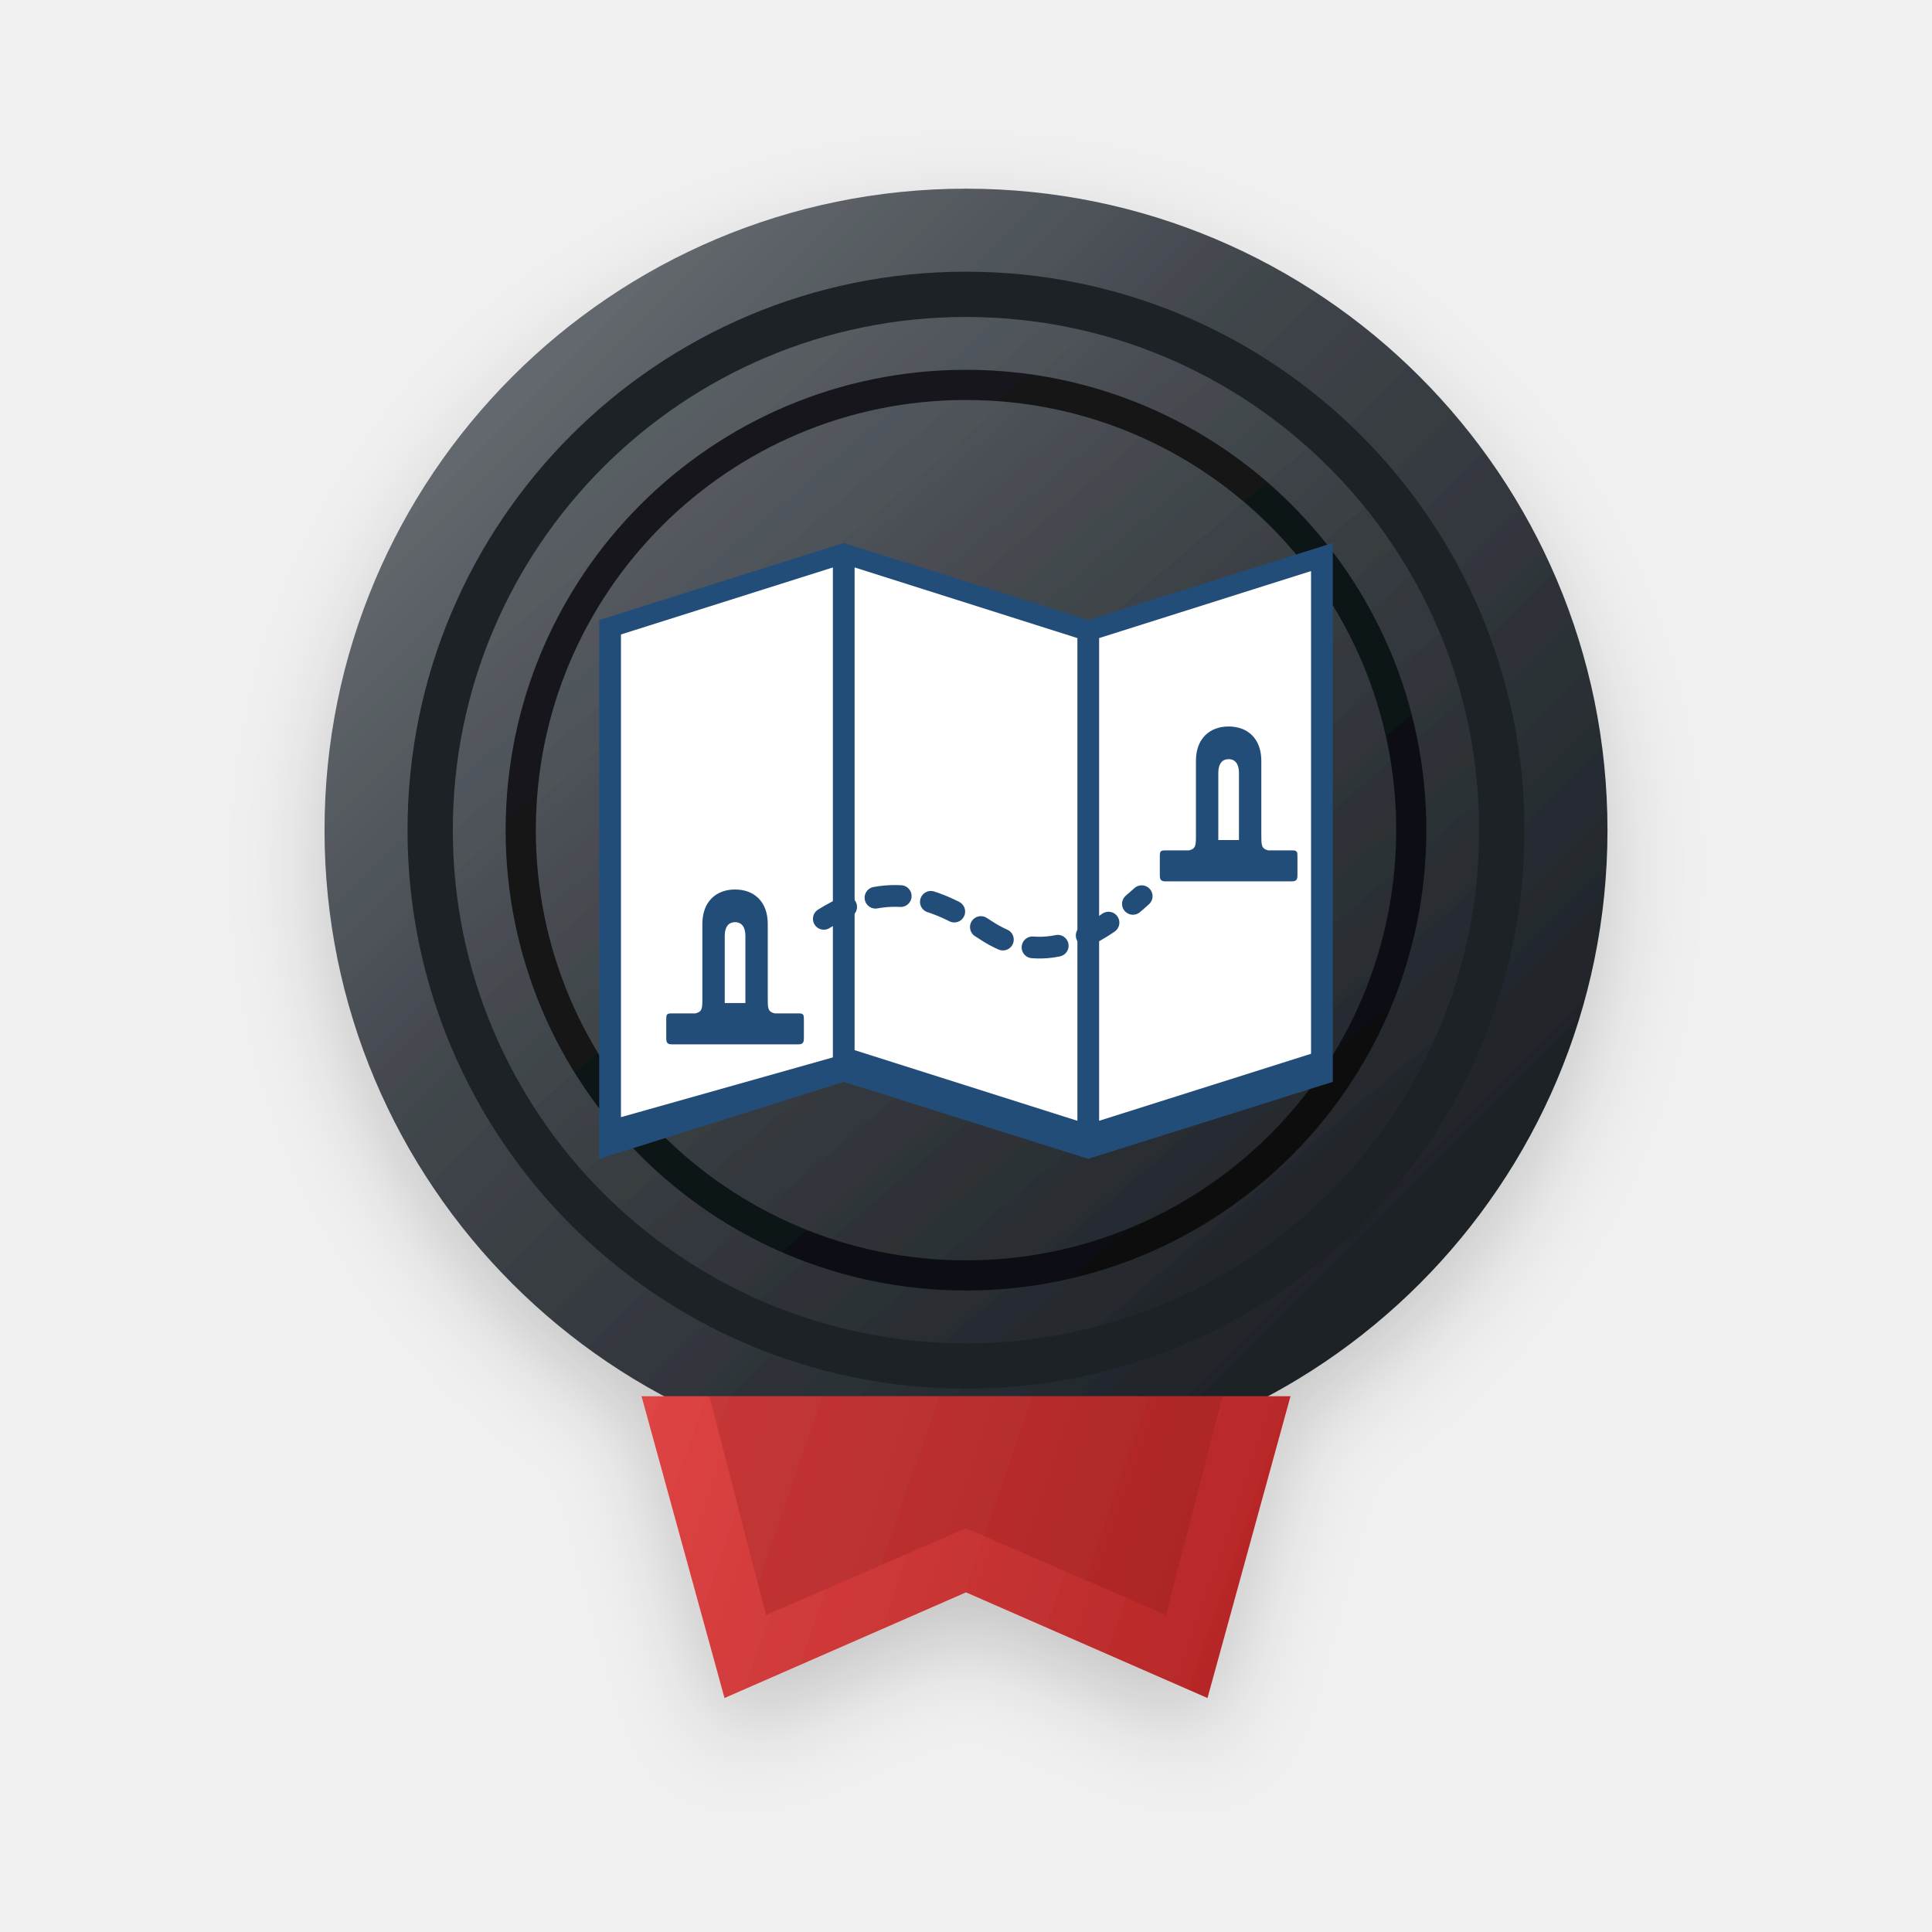
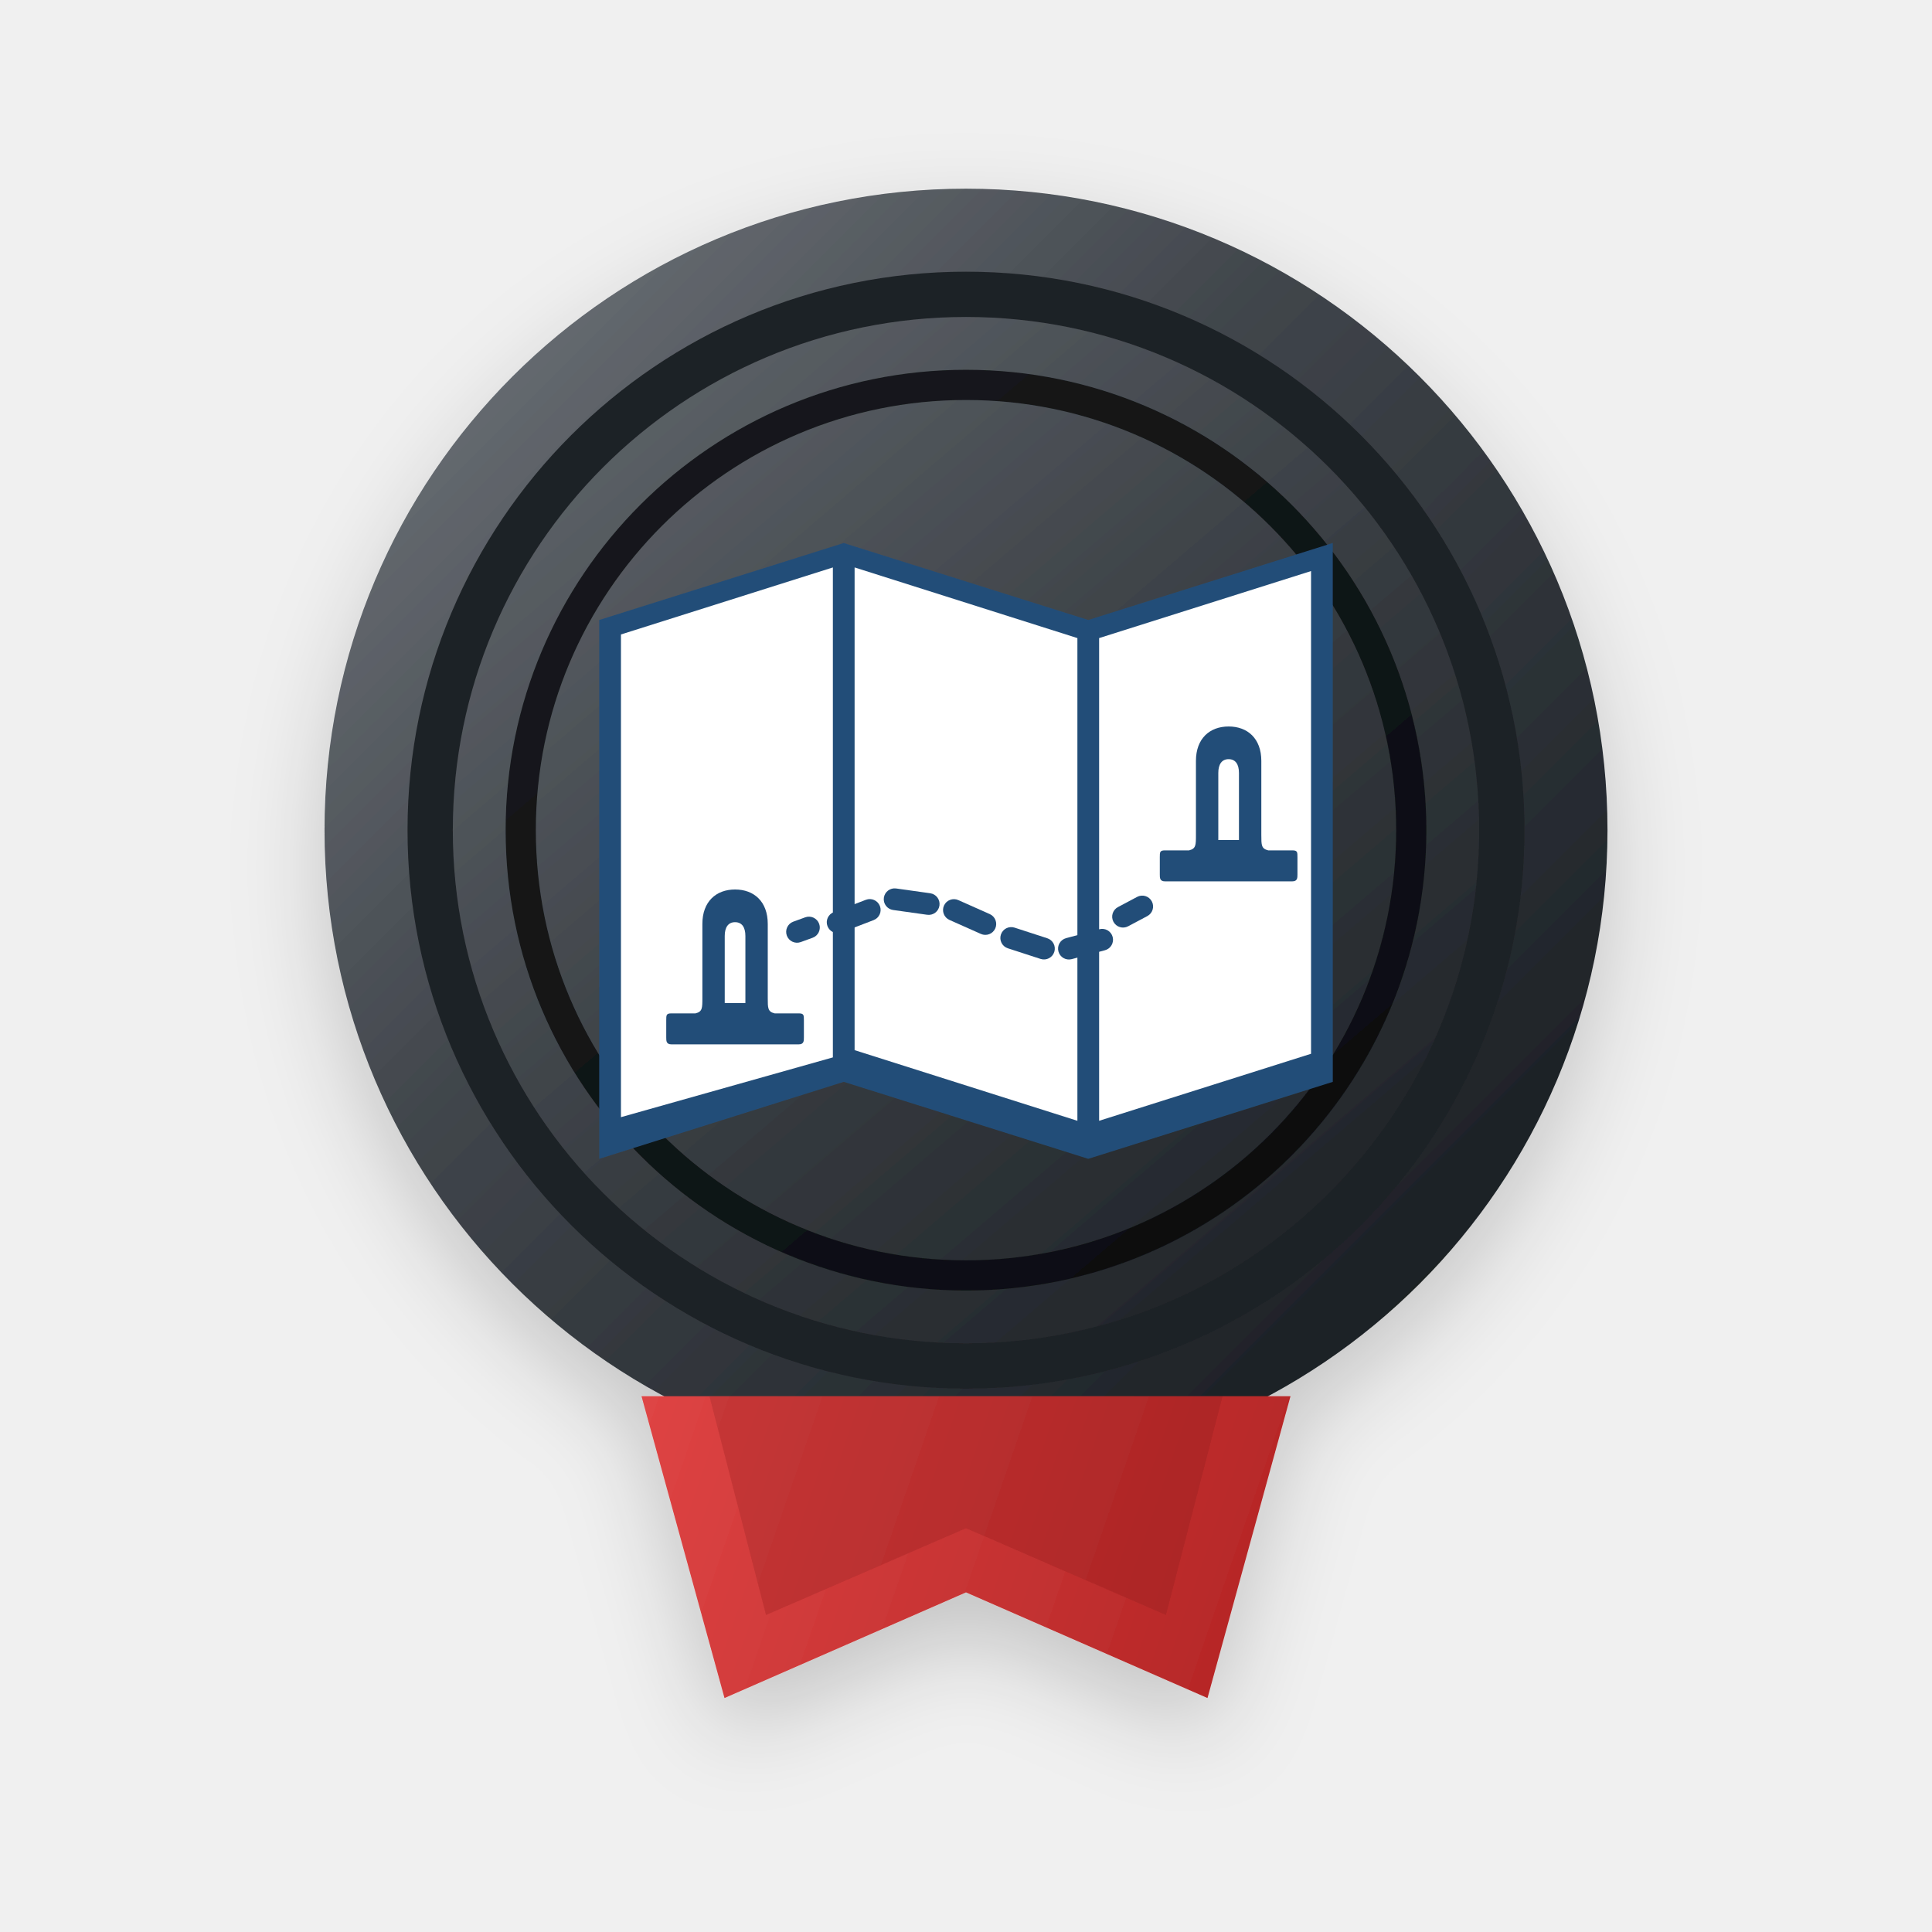
<svg xmlns="http://www.w3.org/2000/svg" width="512" height="512" viewBox="0 0 512 512" fill="none">
  <defs>
    <linearGradient id="metalOuter" x1="80" y1="80" x2="432" y2="432" gradientUnits="userSpaceOnUse">
      <stop offset="0%" stop-color="#73787E" />
      <stop offset="35%" stop-color="#41464C" />
      <stop offset="70%" stop-color="#24292E" />
      <stop offset="100%" stop-color="#090B0E" />
    </linearGradient>
    <linearGradient id="metalInner" x1="140" y1="120" x2="372" y2="392" gradientUnits="userSpaceOnUse">
      <stop offset="0%" stop-color="#5D6268" />
      <stop offset="50%" stop-color="#34393E" />
      <stop offset="100%" stop-color="#171A1E" />
    </linearGradient>
    <linearGradient id="ribbonRed" x1="140" y1="390" x2="372" y2="470" gradientUnits="userSpaceOnUse">
      <stop offset="0%" stop-color="#E44848" />
      <stop offset="100%" stop-color="#A91E1E" />
    </linearGradient>
    <filter id="shadow" x="0" y="0" width="512" height="512" filterUnits="userSpaceOnUse">
      <feDropShadow dx="0" dy="10" stdDeviation="12" flood-color="#000000" flood-opacity="0.18" />
    </filter>
  </defs>
  <g id="badge-root" filter="url(#shadow)">
    <circle id="badge-outer-ring" cx="256" cy="220" r="170" fill="url(#metalOuter)" />
    <circle id="badge-mid-ring" cx="256" cy="220" r="148" fill="#1E2226" />
    <circle id="badge-inner-ring" cx="256" cy="220" r="136" fill="url(#metalInner)" />
    <circle id="badge-content-border" cx="256" cy="220" r="118" fill="none" stroke="#07090B" stroke-opacity="0.80" stroke-width="8" />
    <g id="badge-ribbon">
      <path d="M170 370H342L320 450L256 422L192 450L170 370Z" fill="url(#ribbonRed)" />
      <path d="M188 370H324L309 428L256 405L203 428L188 370Z" fill="#7D1414" opacity="0.22" />
    </g>
    <g id="badge-content">
      <g transform="translate(134.8 92.3) scale(0.24)">
        <path fill="#244E78" d="M100 300 L370 215 L640 300 L910 215 L910 810 L640 895 L370 810 L100 895 Z" />
        <path fill="#FFFFFF" d="M124 316 L358 242 L358 783 L124 849 Z" />
        <path fill="#FFFFFF" d="M382 242 L628 320 L628 853 L382 775 Z" />
        <path fill="#FFFFFF" d="M652 320 L886 246 L886 779 L652 853 Z" />
-         <path d="M348 630 C420 585 473 607 526 642 C583 680 637 661 699 605" fill="none" stroke="#244E78" stroke-width="24" stroke-linecap="round" stroke-dasharray="28 34" />
+         <g fill="#244E78">
+           <rect x="306" y="630" width="38" height="24" rx="12" transform="rotate(-20 325 642)" />
+           <rect x="350" y="615" width="62" height="24" rx="12" transform="rotate(-21 381 627)" />
+           <rect x="414" y="599" width="62" height="24" rx="12" transform="rotate(8 445 611)" />
+           <rect x="478" y="616" width="62" height="24" rx="12" transform="rotate(24 509 628)" />
+           <rect x="542" y="645" width="62" height="24" rx="12" transform="rotate(18 573 657)" />
+           <rect x="606" y="646" width="62" height="24" rx="12" transform="rotate(-15 637 658)" />
+           <rect x="665" y="610" width="48" height="24" rx="12" transform="rotate(-28 689 622)" />
+         </g>
        <g transform="translate(155 590) scale(1.9)">
          <path fill="#244E78" fill-rule="evenodd" clip-rule="evenodd" d="M13 94C10 94 10 92 10 90V80C10 77 10 76 13 76H27C31 75 31 73 31 67V24C31 11 39 4 50 4S69 11 69 24V67C69 73 69 75 73 76H87C90 76 90 77 90 80V90C90 92 90 94 87 94H13ZM44 70V31C44 26 46 23 50 23S56 26 56 31V70H44Z" />
        </g>
        <g transform="translate(700 410) scale(1.9)">
          <path fill="#244E78" fill-rule="evenodd" clip-rule="evenodd" d="M13 94C10 94 10 92 10 90V80C10 77 10 76 13 76H27C31 75 31 73 31 67V24C31 11 39 4 50 4S69 11 69 24V67C69 73 69 75 73 76H87C90 76 90 77 90 80V90C90 92 90 94 87 94H13ZM44 70V31C44 26 46 23 50 23S56 26 56 31V70H44Z" />
        </g>
      </g>
    </g>
  </g>
</svg>
